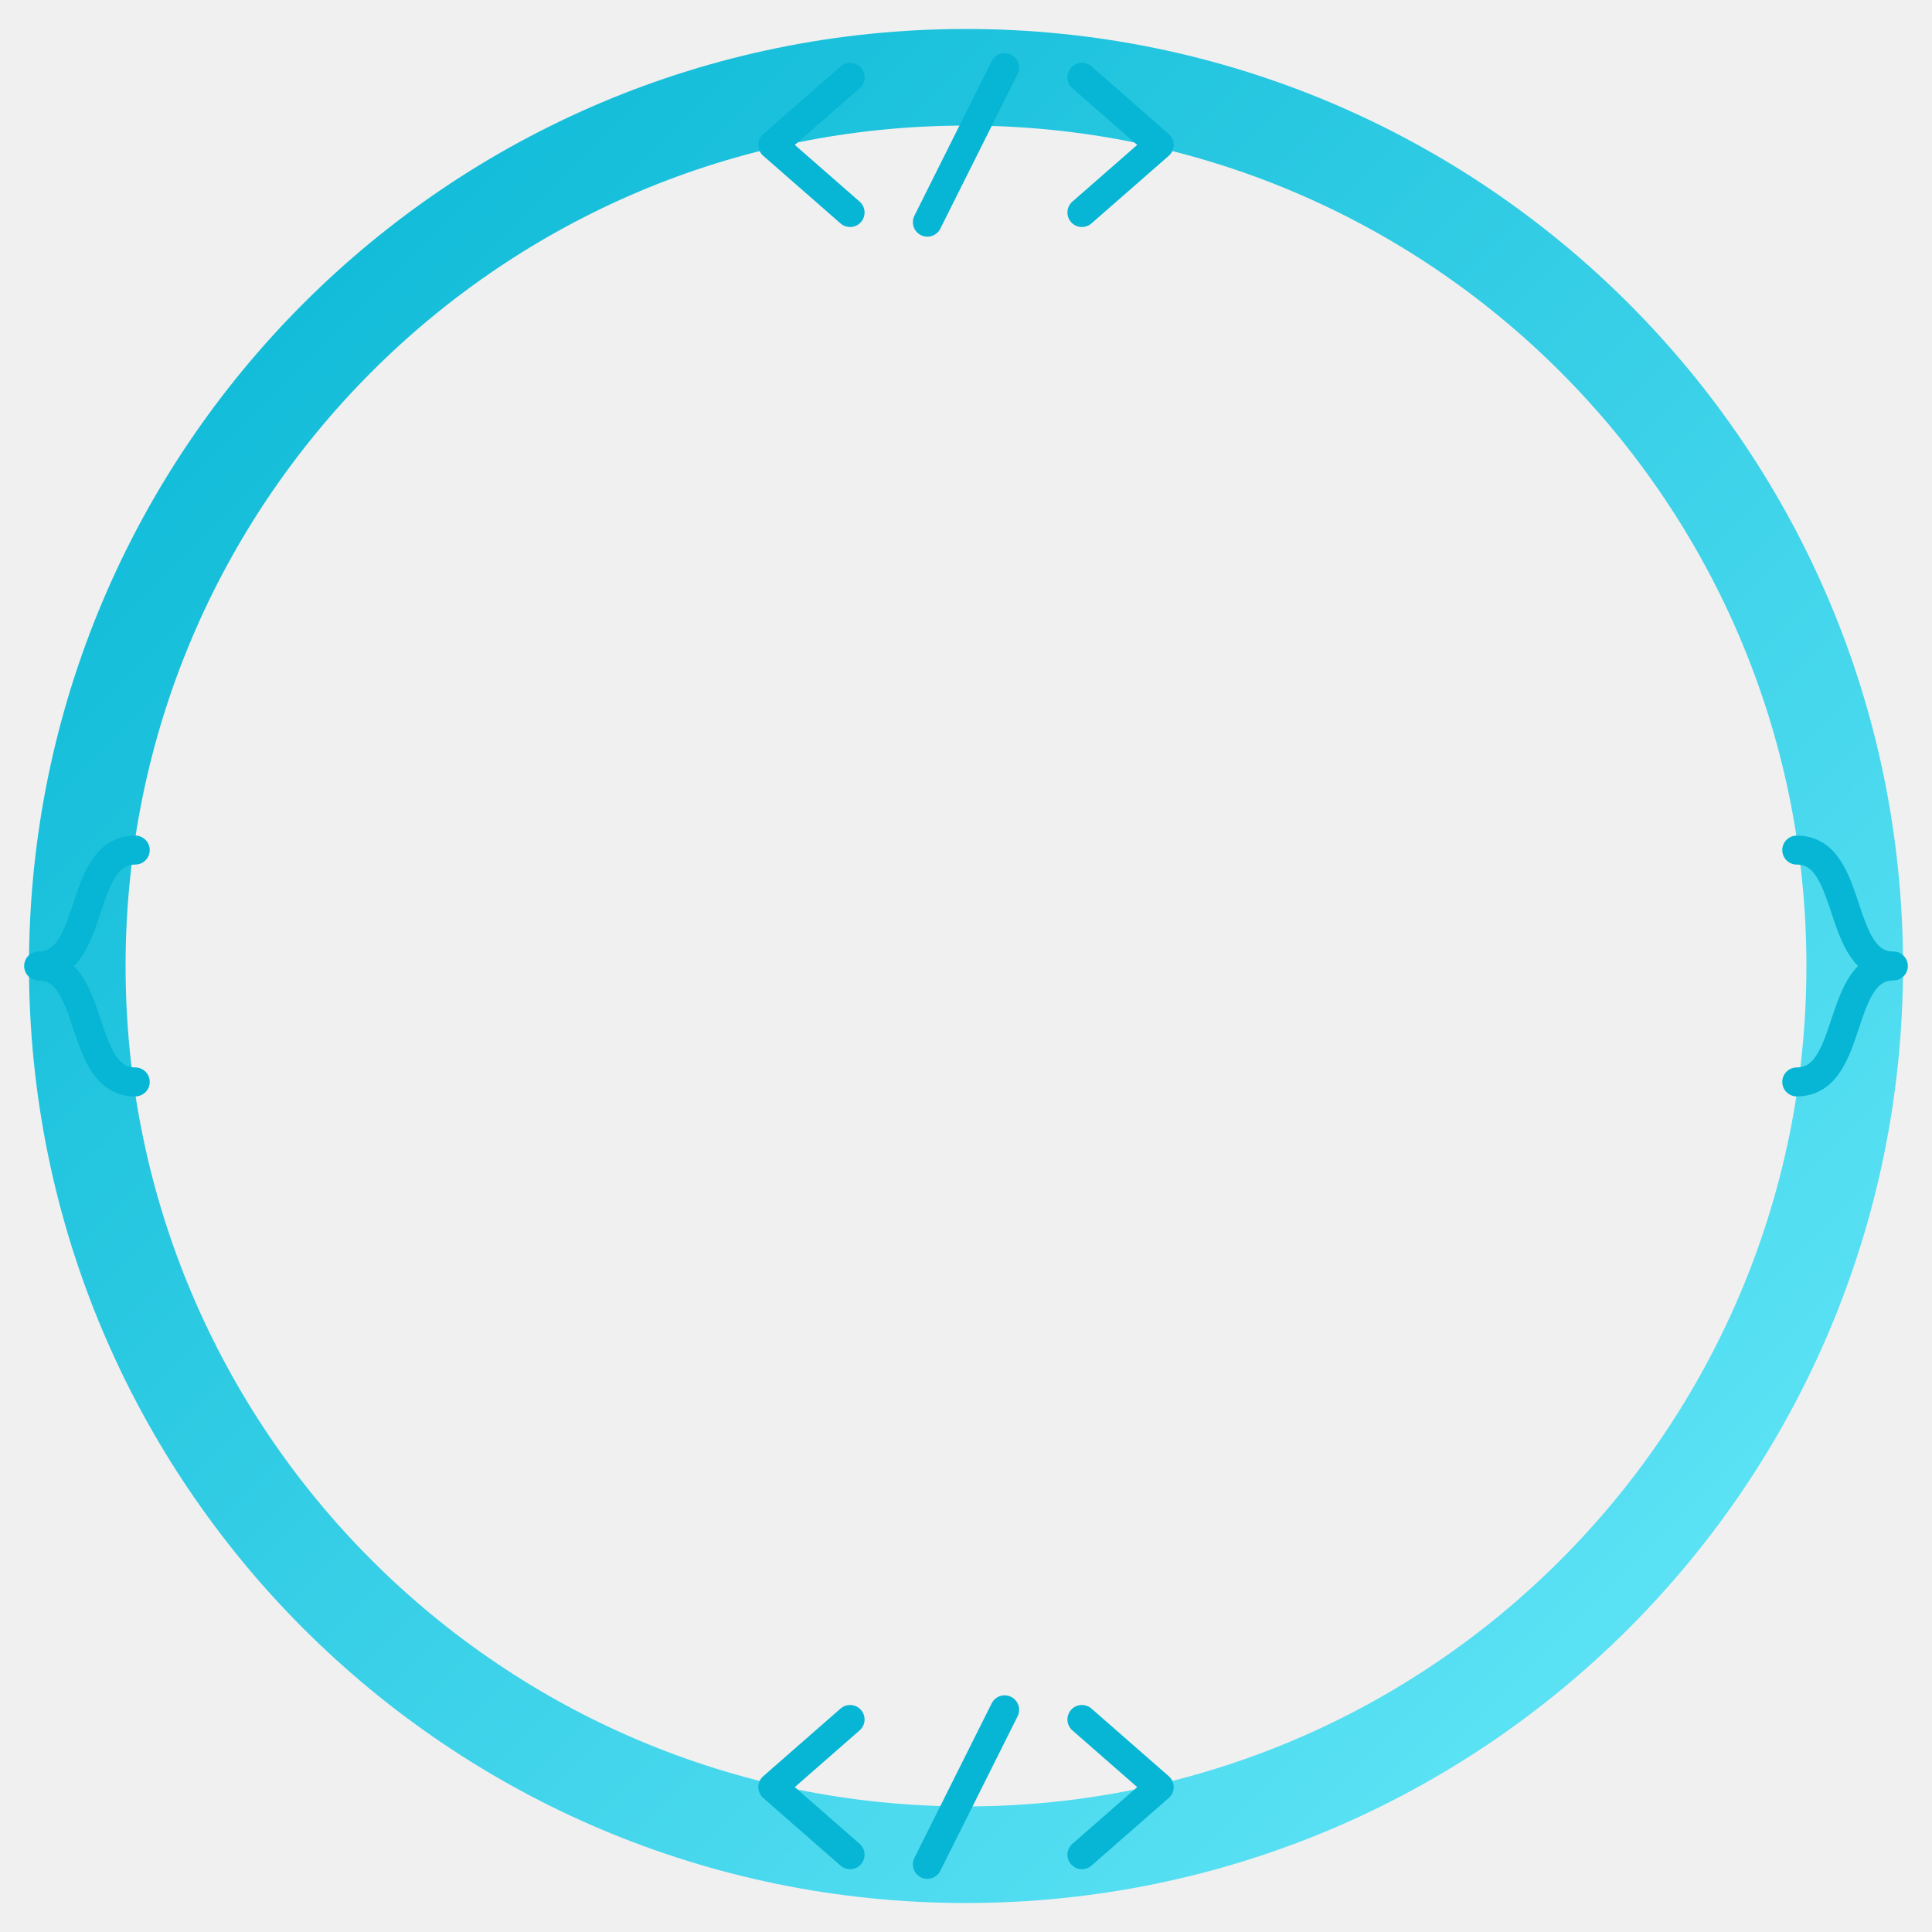
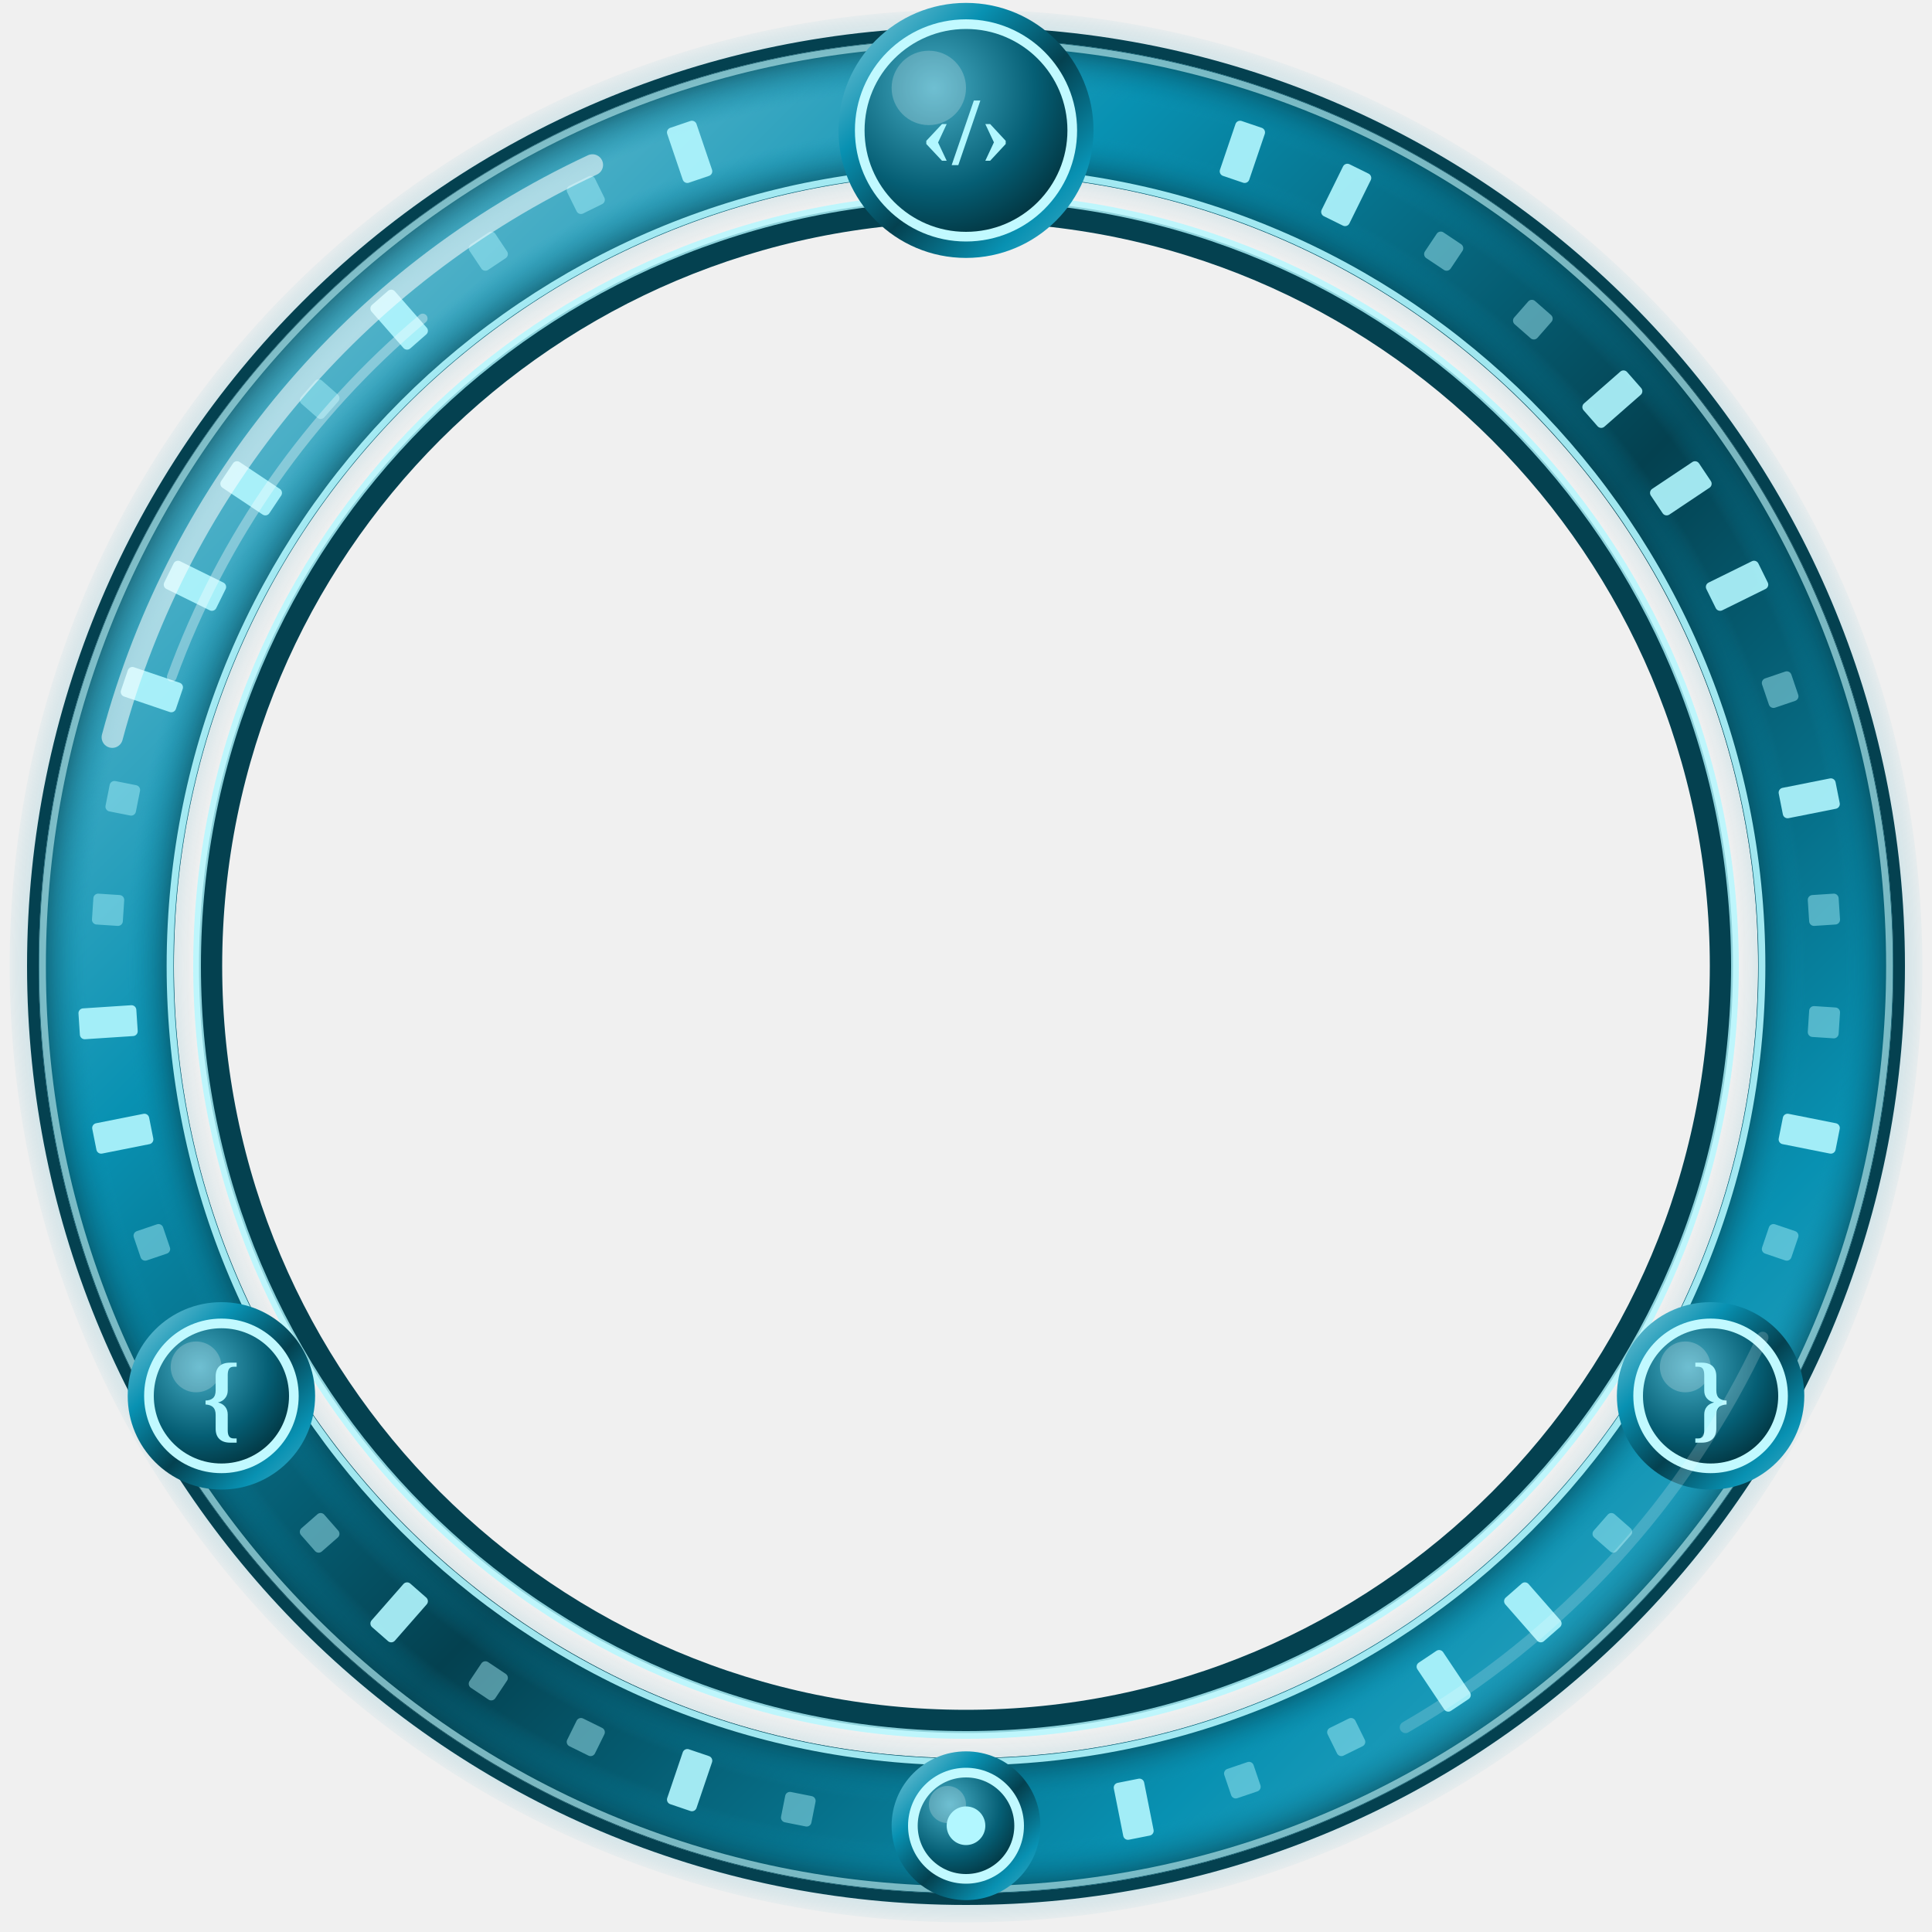
<svg xmlns="http://www.w3.org/2000/svg" viewBox="0 0 200 200" width="200" height="200">
  <defs>
-     <linearGradient id="anilloCodia" x1="0%" y1="0%" x2="100%" y2="100%">
-       <stop offset="0%" stop-color="#06B6D4" />
-       <stop offset="100%" stop-color="#67E8F9" />
+     <linearGradient id="m-codia-metal" x1="0" y1="0" x2="1" y2="1">
+       <stop offset="0" stop-color="#90cedc" />
+       <stop offset="0.3" stop-color="#0891B2" />
+       <stop offset="0.55" stop-color="#044150" />
+       <stop offset="0.8" stop-color="#0891B2" />
+       <stop offset="1" stop-color="#52b2c9" />
    </linearGradient>
+     <radialGradient id="m-codia-bisel" gradientUnits="userSpaceOnUse" cx="100" cy="100" r="100">
+       <stop offset="0.82" stop-color="#044150" />
+       <stop offset="0.87" stop-color="#0891B2" stop-opacity="0" />
+       <stop offset="0.91" stop-color="#0891B2" stop-opacity="0" />
+       <stop offset="0.96" stop-color="#044150" />
+     </radialGradient>
+     <radialGradient id="m-codia-halo" gradientUnits="userSpaceOnUse" cx="100" cy="100" r="100">
+       <stop offset="0.8" stop-color="#0891B2" stop-opacity="0" />
+       <stop offset="0.9" stop-color="#39a7c1" stop-opacity="0.45" />
+       <stop offset="1" stop-color="#0891B2" stop-opacity="0" />
+     </radialGradient>
+     <radialGradient id="m-codia-gema" cx="0.35" cy="0.3" r="0.8">
+       <stop offset="0" stop-color="#46adc5" />
+       <stop offset="0.6" stop-color="#055e74" />
+       <stop offset="1" stop-color="#022c35" />
+     </radialGradient>
  </defs>
-   <circle cx="100" cy="100" r="92" fill="none" stroke="url(#anilloCodia)" stroke-width="10" />
-   <g fill="none" stroke="#06B6D4" stroke-width="3" stroke-linecap="round" stroke-linejoin="round">
-     <polyline points="88,8 80,15 88,22" />
-     <line x1="104" y1="7" x2="96" y2="23" />
-     <polyline points="112,8 120,15 112,22" />
-     <polyline points="88,178 80,185 88,192" />
-     <line x1="104" y1="177" x2="96" y2="193" />
-     <polyline points="112,178 120,185 112,192" />
-     <path d="M14 88 C8 88 10 100 4 100 C10 100 8 112 14 112" />
-     <path d="M186 88 C192 88 190 100 196 100 C190 100 192 112 186 112" />
+   <circle cx="100" cy="100" r="99" fill="url(#m-codia-halo)" />
+   <circle cx="100" cy="100" r="78.2" fill="none" stroke="#044150" stroke-width="2.4" />
+   <circle cx="100" cy="100" r="79.6" fill="none" stroke="#B2F7FF" stroke-width="0.8" opacity="0.8" />
+   <circle cx="100" cy="100" r="89" fill="none" stroke="url(#m-codia-metal)" stroke-width="14" />
+   <circle cx="100" cy="100" r="89" fill="none" stroke="url(#m-codia-bisel)" stroke-width="14" opacity="0.7" />
+   <circle cx="100" cy="100" r="82.4" fill="none" stroke="#B2F7FF" stroke-width="0.7" opacity="0.9" />
+   <circle cx="100" cy="100" r="95.6" fill="none" stroke="#97d2d9" stroke-width="0.7" opacity="0.8" />
+   <circle cx="100" cy="100" r="96.6" fill="none" stroke="#044150" stroke-width="1.2" />
+   <rect x="127.01" y="12.72" width="3.2" height="6" rx="0.5" transform="rotate(18.75 128.61 15.72)" fill="#B2F7FF" opacity="0.9" />
+   <rect x="137.76" y="17.18" width="3.2" height="6" rx="0.5" transform="rotate(26.25 139.36 20.18)" fill="#B2F7FF" opacity="0.9" />
+   <rect x="147.85" y="24.4" width="3.2" height="3.2" rx="0.5" transform="rotate(33.75 149.45 26)" fill="#B2F7FF" opacity="0.45" />
+   <rect x="157.08" y="31.49" width="3.2" height="3.2" rx="0.5" transform="rotate(41.25 158.68 33.09)" fill="#B2F7FF" opacity="0.45" />
+   <rect x="165.31" y="38.32" width="3.2" height="6" rx="0.5" transform="rotate(48.75 166.91 41.32)" fill="#B2F7FF" opacity="0.9" />
+   <rect x="172.4" y="47.55" width="3.2" height="6" rx="0.5" transform="rotate(56.25 174 50.55)" fill="#B2F7FF" opacity="0.9" />
+   <rect x="178.22" y="57.64" width="3.2" height="6" rx="0.5" transform="rotate(63.75 179.82 60.64)" fill="#B2F7FF" opacity="0.9" />
+   <rect x="182.68" y="69.79" width="3.2" height="3.2" rx="0.5" transform="rotate(71.25 184.28 71.39)" fill="#B2F7FF" opacity="0.45" />
+   <rect x="185.69" y="79.64" width="3.2" height="6" rx="0.5" transform="rotate(78.75 187.29 82.64)" fill="#B2F7FF" opacity="0.9" />
+   <rect x="187.21" y="92.58" width="3.2" height="3.2" rx="0.5" transform="rotate(86.25 188.81 94.18)" fill="#B2F7FF" opacity="0.45" />
+   <rect x="187.21" y="104.22" width="3.2" height="3.2" rx="0.5" transform="rotate(93.75 188.81 105.82)" fill="#B2F7FF" opacity="0.45" />
+   <rect x="185.69" y="114.36" width="3.2" height="6" rx="0.5" transform="rotate(101.25 187.29 117.36)" fill="#B2F7FF" opacity="0.9" />
+   <rect x="182.68" y="127.01" width="3.2" height="3.2" rx="0.5" transform="rotate(108.75 184.28 128.61)" fill="#B2F7FF" opacity="0.45" />
+   <rect x="165.31" y="157.08" width="3.2" height="3.2" rx="0.5" transform="rotate(131.25 166.91 158.68)" fill="#B2F7FF" opacity="0.45" />
+   <rect x="157.08" y="163.91" width="3.2" height="6" rx="0.5" transform="rotate(138.75 158.68 166.91)" fill="#B2F7FF" opacity="0.9" />
+   <rect x="147.85" y="171" width="3.2" height="6" rx="0.5" transform="rotate(146.25 149.45 174)" fill="#B2F7FF" opacity="0.9" />
+   <rect x="137.76" y="178.22" width="3.2" height="3.2" rx="0.5" transform="rotate(153.75 139.36 179.82)" fill="#B2F7FF" opacity="0.45" />
+   <rect x="127.01" y="182.68" width="3.2" height="3.2" rx="0.5" transform="rotate(161.25 128.61 184.28)" fill="#B2F7FF" opacity="0.45" />
+   <rect x="115.76" y="184.29" width="3.2" height="6" rx="0.5" transform="rotate(168.75 117.36 187.29)" fill="#B2F7FF" opacity="0.9" />
+   <rect x="81.04" y="185.69" width="3.2" height="3.2" rx="0.5" transform="rotate(191.25 82.64 187.29)" fill="#B2F7FF" opacity="0.45" />
+   <rect x="69.79" y="181.28" width="3.2" height="6" rx="0.5" transform="rotate(198.75 71.39 184.28)" fill="#B2F7FF" opacity="0.9" />
+   <rect x="59.04" y="178.22" width="3.2" height="3.2" rx="0.5" transform="rotate(206.25 60.64 179.82)" fill="#B2F7FF" opacity="0.45" />
+   <rect x="48.95" y="172.4" width="3.2" height="3.2" rx="0.5" transform="rotate(213.75 50.55 174)" fill="#B2F7FF" opacity="0.45" />
+   <rect x="39.72" y="163.91" width="3.2" height="6" rx="0.5" transform="rotate(221.25 41.32 166.91)" fill="#B2F7FF" opacity="0.9" />
+   <rect x="31.49" y="157.08" width="3.2" height="3.2" rx="0.5" transform="rotate(228.75 33.09 158.68)" fill="#B2F7FF" opacity="0.45" />
+   <rect x="14.12" y="127.01" width="3.2" height="3.2" rx="0.5" transform="rotate(251.25 15.72 128.61)" fill="#B2F7FF" opacity="0.45" />
+   <rect x="11.11" y="114.36" width="3.2" height="6" rx="0.5" transform="rotate(258.75 12.71 117.36)" fill="#B2F7FF" opacity="0.9" />
+   <rect x="9.59" y="102.82" width="3.2" height="6" rx="0.5" transform="rotate(266.25 11.19 105.82)" fill="#B2F7FF" opacity="0.9" />
+   <rect x="9.59" y="92.58" width="3.2" height="3.2" rx="0.5" transform="rotate(273.75 11.19 94.18)" fill="#B2F7FF" opacity="0.45" />
+   <rect x="11.11" y="81.04" width="3.2" height="3.2" rx="0.5" transform="rotate(281.25 12.71 82.64)" fill="#B2F7FF" opacity="0.45" />
+   <rect x="14.12" y="68.39" width="3.2" height="6" rx="0.5" transform="rotate(288.75 15.72 71.39)" fill="#B2F7FF" opacity="0.9" />
+   <rect x="18.58" y="57.64" width="3.2" height="6" rx="0.5" transform="rotate(296.25 20.18 60.64)" fill="#B2F7FF" opacity="0.9" />
+   <rect x="24.4" y="47.55" width="3.2" height="6" rx="0.5" transform="rotate(303.75 26 50.55)" fill="#B2F7FF" opacity="0.9" />
+   <rect x="31.49" y="39.72" width="3.2" height="3.2" rx="0.5" transform="rotate(311.25 33.09 41.32)" fill="#B2F7FF" opacity="0.45" />
+   <rect x="39.72" y="30.09" width="3.2" height="6" rx="0.5" transform="rotate(318.75 41.32 33.09)" fill="#B2F7FF" opacity="0.9" />
+   <rect x="48.95" y="24.4" width="3.2" height="3.2" rx="0.5" transform="rotate(326.25 50.55 26)" fill="#B2F7FF" opacity="0.45" />
+   <rect x="59.04" y="18.58" width="3.2" height="3.2" rx="0.5" transform="rotate(333.75 60.64 20.18)" fill="#B2F7FF" opacity="0.45" />
+   <rect x="69.79" y="12.72" width="3.2" height="6" rx="0.5" transform="rotate(341.25 71.39 15.72)" fill="#B2F7FF" opacity="0.9" />
+   <g transform="translate(0 2.5)">
+     <circle cx="100" cy="11" r="13.2" fill="url(#m-codia-metal)" />
+     <circle cx="100" cy="11" r="11" fill="url(#m-codia-gema)" stroke="#c1f9ff" stroke-width="1" />
+     <circle cx="96.15" cy="6.6" r="3.85" fill="#FFFFFF" opacity="0.22" />
+     <text x="100" y="14.5" font-family="Georgia, 'Times New Roman', serif" font-size="10" font-weight="700" text-anchor="middle" fill="#B2F7FF">‹/›</text>
  </g>
+   <circle cx="22.92" cy="144.5" r="9.7" fill="url(#m-codia-metal)" />
+   <circle cx="22.92" cy="144.5" r="7.5" fill="url(#m-codia-gema)" stroke="#c1f9ff" stroke-width="1" />
+   <circle cx="20.3" cy="141.5" r="2.63" fill="#FFFFFF" opacity="0.22" />
+   <text x="22.92" y="148" font-family="Georgia, 'Times New Roman', serif" font-size="10" font-weight="700" text-anchor="middle" fill="#B2F7FF">{</text>
+   <circle cx="177.08" cy="144.5" r="9.7" fill="url(#m-codia-metal)" />
+   <circle cx="177.08" cy="144.5" r="7.5" fill="url(#m-codia-gema)" stroke="#c1f9ff" stroke-width="1" />
+   <circle cx="174.46" cy="141.5" r="2.63" fill="#FFFFFF" opacity="0.22" />
+   <text x="177.08" y="148" font-family="Georgia, 'Times New Roman', serif" font-size="10" font-weight="700" text-anchor="middle" fill="#B2F7FF">}</text>
+   <circle cx="100" cy="189" r="7.7" fill="url(#m-codia-metal)" />
+   <circle cx="100" cy="189" r="5.5" fill="url(#m-codia-gema)" stroke="#c1f9ff" stroke-width="1" />
+   <circle cx="98.08" cy="186.8" r="1.92" fill="#FFFFFF" opacity="0.22" />
+   <circle cx="100" cy="189" r="2" fill="#B2F7FF" />
+   <path d="M11.62 76.32 A91.5 91.5 0 0 1 61.33 17.07" fill="none" stroke="#FFFFFF" stroke-width="2.2" stroke-linecap="round" opacity="0.55" />
+   <path d="M17.78 70.07 A87.5 87.5 0 0 1 43.76 32.97" fill="none" stroke="#FFFFFF" stroke-width="1" stroke-linecap="round" opacity="0.35" />
+   <path d="M182.47 138.46 A91 91 0 0 1 145.5 178.81" fill="none" stroke="#FFFFFF" stroke-width="1.2" stroke-linecap="round" opacity="0.18" />
</svg>
